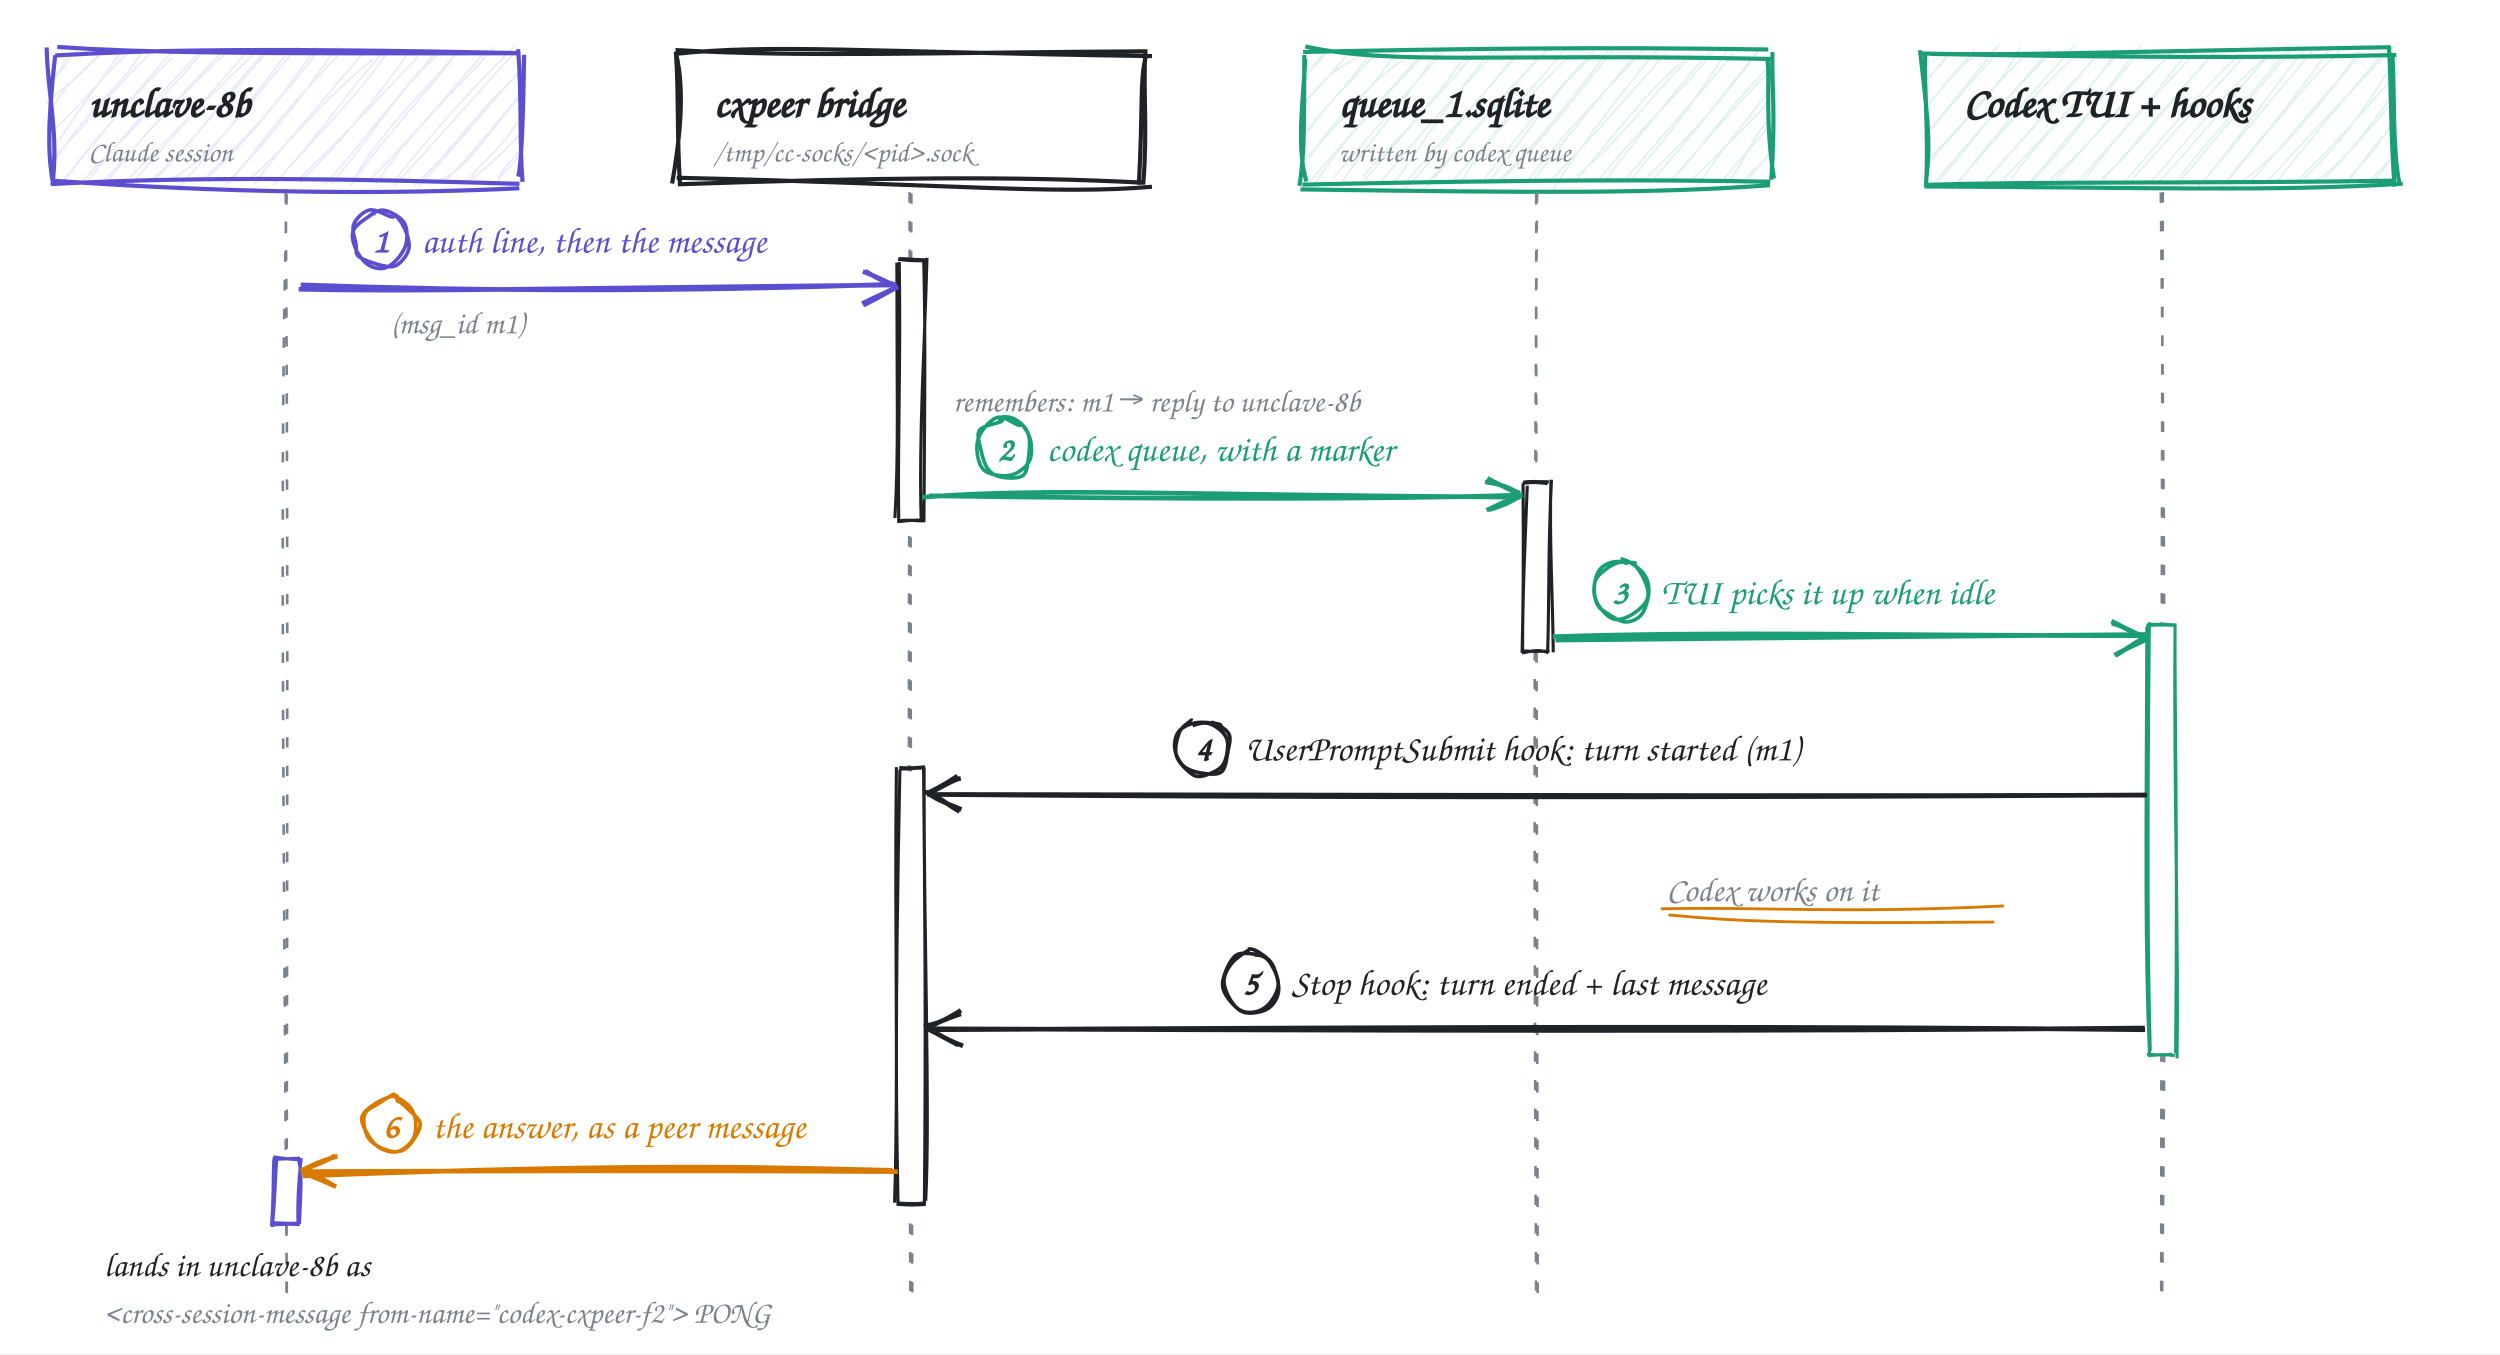
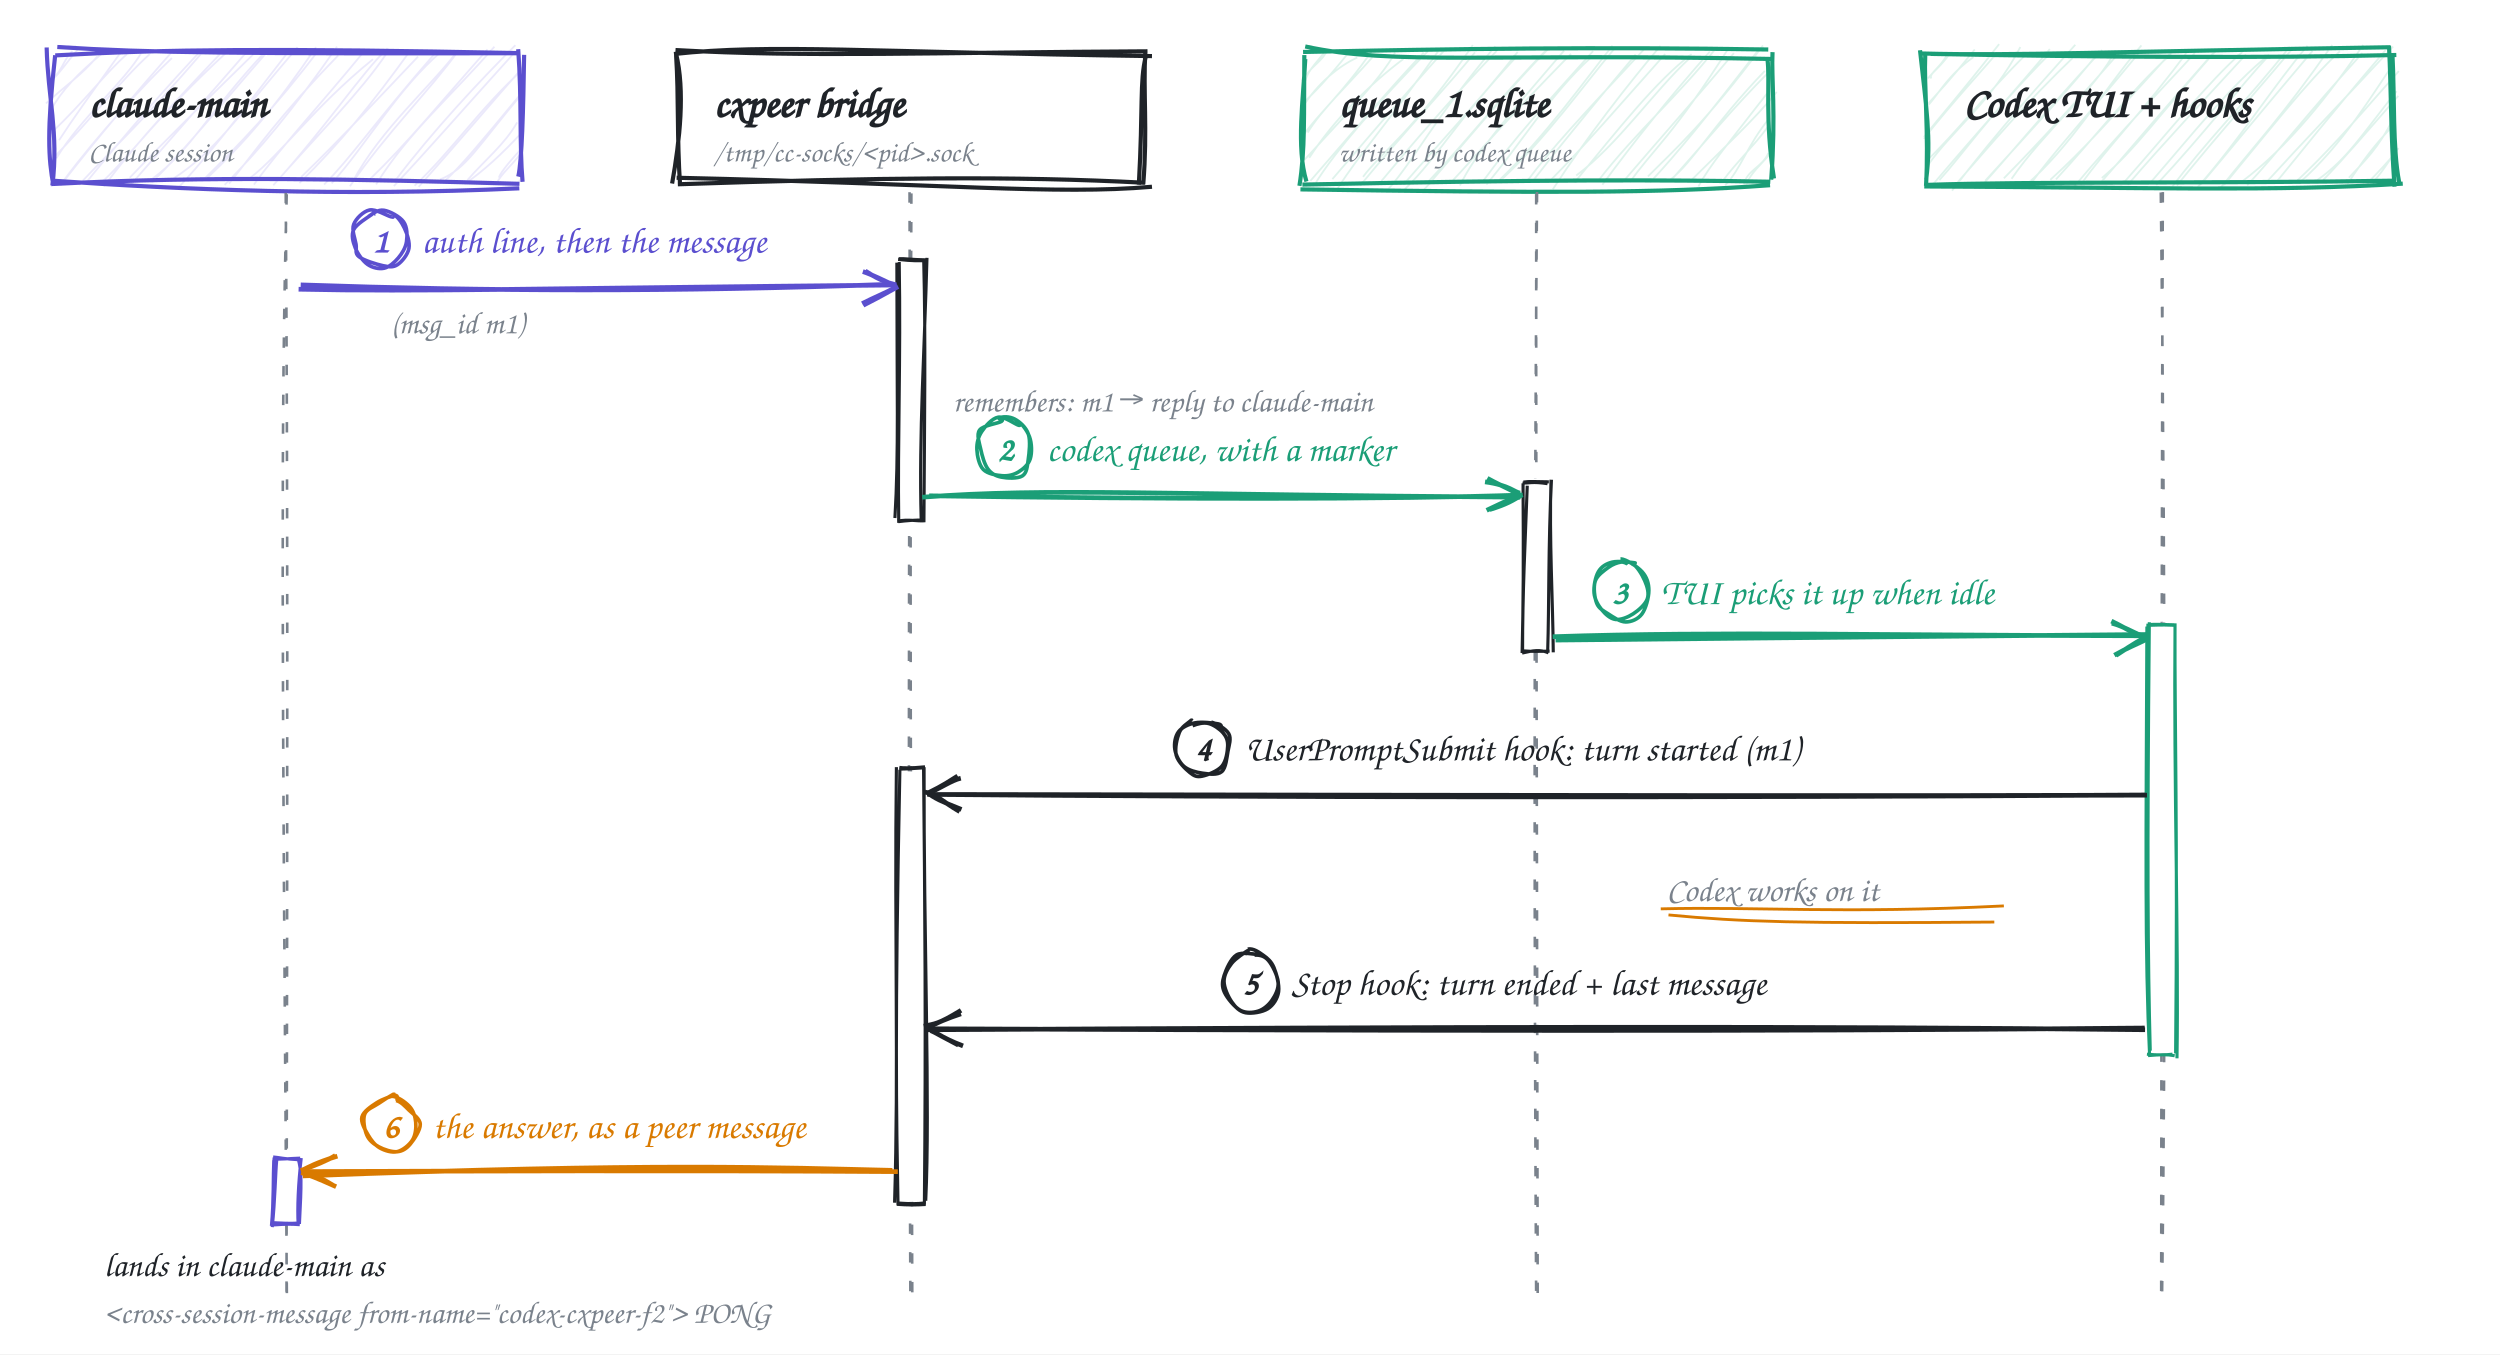
<svg xmlns="http://www.w3.org/2000/svg" viewBox="0 0 960 520" width="960" height="520">
  <rect x="0" y="0" width="960" height="520" fill="#fff" />
  <g>
    <path d="M19.982 20.02 C19.982 20.02, 19.982 20.02, 19.982 20.02 M19.982 20.02 C19.982 20.02, 19.982 20.02, 19.982 20.02 M19.841 29.687 C23.047 29.332, 24.325 22.687, 27.835 19.607 M20.633 30.02 C22.85 28.174, 25.608 23.933, 29.734 19.179 M17.66 39.705 C25.421 32.639, 31.273 28.933, 37.424 21.616 M19.311 42.618 C23.944 34.296, 29.837 28.368, 39.396 20.371 M22.687 53.839 C27.9 45.782, 33.296 38.311, 46.392 20.059 M19.544 51.158 C31.973 39.521, 40.859 27.587, 48.877 20.686 M21.642 60.789 C31.264 44.925, 47.364 32.053, 54.59 19.819 M19.681 61.402 C32.928 48.314, 46.681 30.393, 57.52 20.777 M24.214 69.643 C37.64 51.503, 56.747 31.036, 66.014 22.293 M23.222 71.188 C38.609 51.318, 51.951 36, 66.492 19.351 M30.264 70.995 C43.77 56.62, 57.263 43.965, 77.059 20.851 M33.181 69.959 C43.864 56.964, 54.876 43.347, 76.469 20.123 M39.798 69.335 C51.463 58.248, 59.822 45.202, 87.287 19.859 M39.878 71.646 C49.883 58.243, 59.092 47.432, 86.022 19.123 M49.818 68.244 C66.486 50.724, 80.003 37.848, 97.144 20.971 M50.209 70.933 C65.718 53.135, 79.907 37.042, 95.158 19.467 M58.343 68.752 C73.158 57.978, 80.082 43.075, 101.931 19.756 M58.284 70.103 C72.919 55.444, 82.187 43.274, 103.704 18.664 M66.602 68.55 C82.348 58.33, 90.801 45.5, 114.242 18.156 M68.841 71.732 C85.182 53.882, 97.423 36.845, 111.566 18.759 M79.072 68.846 C94.108 54.622, 105.402 41.558, 121.355 18.1 M77.903 69.224 C91.593 55.799, 106.071 40.833, 122.536 19.027 M86.248 71.002 C99.662 57.563, 111.987 42.932, 129.417 17.916 M87.962 70.527 C99.044 56.714, 106.802 45.042, 129.901 21.265 M95.961 68.412 C108.197 59.01, 120.197 41.423, 143.231 22.744 M97.521 70.896 C108.354 55.828, 122.074 41.335, 139.847 19.684 M104.942 71.138 C125.369 48.687, 138.868 27.908, 148.847 18.546 M105.078 71.008 C122.084 51.598, 138.332 35.597, 148.665 20.209 M115.669 67.964 C132.086 52.124, 145.785 37.17, 160.547 21.721 M114.983 70.3 C130.47 55.09, 142.828 39.852, 157.759 19.164 M127.353 70.412 C140.919 55.358, 152.837 33.829, 169.832 19.519 M124.453 70.863 C134.527 60.929, 143.375 47.572, 167.65 19.774 M135.323 69.951 C146.279 49.356, 166.142 32.553, 175.612 19.647 M134.368 71.534 C148.255 51.154, 165.403 34.408, 176.185 19.255 M144.415 70.813 C156.894 50.669, 173.529 36.756, 189.847 17.936 M141.887 68.993 C156.972 54.413, 169.183 39.281, 187.195 18.951 M151.563 69.604 C166.411 50, 184.232 31.052, 197.91 17.363 M151.247 71.453 C164.329 57.58, 176.644 43.34, 197.683 20.051 M159.181 71.314 C173.823 57.647, 183.544 42.274, 201.466 25.981 M160.771 71.757 C175.498 55.205, 187.958 40.377, 201.712 24.788 M168.953 68.934 C179.274 64.828, 183.255 56.307, 201.185 35.114 M170.879 69.472 C177.711 62.887, 183.108 56.472, 199.946 36.126 M178.421 70.666 C185.42 65.837, 192.705 59.285, 201.073 50.129 M179.486 69.177 C186.141 61.469, 193.706 55.583, 198.593 47.004 M191.681 68.135 C191.425 67.541, 194.512 63.185, 200.095 57.309 M190.514 70.708 C192.659 66.393, 196.753 63.412, 199.911 58.95 M199.259 69.841 C199.267 69.665, 199.418 69.571, 199.842 68.99 M199.248 69.827 C199.51 69.548, 199.771 69.325, 199.92 69.122" stroke="#ebe9fb" stroke-width="0.7" fill="none" />
    <path d="M22.002 18.044 C56.685 20.362, 94.592 20.605, 198.979 20.442 M21.211 21.275 C63.444 18.878, 105.884 18.505, 199.462 20.393 M201.265 21.059 C200.961 41.772, 200.411 61.984, 199.014 67.812 M198.984 18.891 C200.438 38.372, 199.401 55.656, 200.666 69.825 M199.413 72.313 C132.037 75.516, 68.01 72.746, 20.281 69.386 M199.471 70.587 C138.34 68.835, 80.443 67.455, 20.46 70.644 M20.103 71.265 C22.631 51.118, 18.352 37.282, 17.914 18.226 M20.557 71.373 C18.555 61.058, 17.948 49.99, 21.187 21.216" stroke="#5b4fcf" stroke-width="1.6" fill="none" />
  </g>
-   <text x="34" y="45" font-size="16" font-weight="700" fill="#1f2328" text-anchor="start" font-family="Kalam, cursive">unclave-8b</text>
+   <text x="34" y="45" font-size="16" font-weight="700" fill="#1f2328" text-anchor="start" font-family="Kalam, cursive">claude-main</text>
  <text x="34" y="62" font-size="11" font-weight="400" fill="#7a828c" text-anchor="start" font-family="Kalam, cursive">Claude session</text>
  <g>
    <path d="M110.105 74.574 C107.83 159.208, 108.239 244.899, 110.175 499.527 M109.713 74.064 C110.507 183.431, 110.42 292.275, 110.013 500.012" stroke="#7a828c" stroke-width="1" fill="none" stroke-dasharray="4 7" />
  </g>
  <g>
    <path d="M259.684 20.363 C259.684 20.363, 259.684 20.363, 259.684 20.363 M259.684 20.363 C259.684 20.363, 259.684 20.363, 259.684 20.363 M260.26 32.828 C261.585 27.087, 263.681 24.901, 270.883 20.977 M258.972 30.959 C261.6 28.18, 263.65 24.825, 269.852 19.099 M258.455 43.834 C268.784 32.677, 273.37 30.086, 279.637 21.471 M259.133 40.404 C263.933 35.401, 269.82 29.342, 277.386 18.727 M259.299 49.951 C267.384 41.051, 278.525 31.554, 287.032 20.637 M260.93 52.127 C269.102 42.473, 276.811 32.678, 288.442 19.342 M259.075 63.867 C273.753 48.211, 286.107 31.993, 297.081 20.851 M258.539 61.792 C271.535 52.404, 280.436 38.943, 296.981 18.674 M264.177 67.857 C278.085 55.297, 290.564 38.324, 304.833 17.654 M261.478 70.701 C276.87 53.078, 292.547 33.605, 306.925 20.796 M272.343 71.234 C280.541 57.3, 294.151 44.165, 314.926 19.884 M272.736 68.992 C284.127 56.085, 294.6 43.055, 315.501 19.788 M281.935 68.242 C293.63 58.457, 301.767 50.135, 323.3 21.755 M282.793 69.7 C292.481 60.256, 301.593 49.123, 325.878 21.395 M289.045 69.996 C304.951 55.819, 317.983 44.801, 335.31 22.549 M292.053 69.864 C304.922 52.823, 319.049 37.977, 333.218 21.28 M302.026 67.53 C317.5 50.746, 330.615 32.578, 341.836 21.101 M298.902 70.145 C317.098 51.063, 334.818 32.271, 342.914 21.083 M307.055 70.333 C321.168 57.496, 335.32 39.61, 354.201 18.689 M310.211 70.531 C324.959 52.621, 337.57 38.299, 353.837 20.675 M319.851 70.037 C327.41 56.164, 341.403 43.216, 363.476 19.12 M318.978 70.993 C333.555 52.803, 348.629 34.353, 362.58 20.216 M328.183 68.5 C337.951 59.17, 348.666 49.592, 370.456 19.664 M328.172 70.739 C344.425 52.289, 360.573 32.923, 372.555 20.058 M337.985 69.5 C345.443 61.662, 357.869 49.31, 381.542 19.758 M336.775 68.872 C352.477 52.974, 364.802 38.806, 381.615 20.215 M343.868 67.619 C363.737 48.333, 379.344 30.156, 391.594 19.367 M346.828 69.248 C358.818 55.845, 373.717 42.038, 388.833 19.296 M352.833 67.929 C369.106 60.229, 376.888 44.641, 396.617 22.09 M355.077 69.927 C373.692 50.722, 389.37 31.874, 398.923 19.577 M365.983 69.283 C381.049 55.537, 394.017 37.13, 406.933 20.493 M365.61 70.835 C377.224 55.576, 390.724 40.553, 408.936 18.505 M374.891 72.045 C386.325 55.11, 394.059 42.384, 417.687 18.597 M373.763 70.861 C385.153 58.297, 393.45 44.905, 418.11 19.152 M385.488 69.998 C398.568 53.253, 408.084 40.816, 426.968 17.964 M384.536 70.137 C394.274 59.627, 404.707 47.49, 427.907 19.673 M395.314 71.102 C399.595 62.169, 409.916 49.942, 434.312 17.785 M394.176 68.96 C404.438 56.528, 414.393 44.429, 435.062 20.961 M400.604 72.603 C414.215 59.685, 419.976 47.799, 442.374 23.805 M402.993 70.072 C411 59.637, 419.743 47.547, 440.374 24.941 M409.459 68.76 C420.725 60.696, 427.005 49.833, 439.247 34.829 M410.461 70.159 C419.092 59.771, 430.863 49.361, 439.564 37.043 M417.954 67.741 C424.041 62.674, 428.881 54.735, 440.637 50.132 M419.467 70.309 C427.234 61.123, 432.961 55.05, 438.978 46.184 M428.553 71.71 C431.925 67.57, 435.765 63.236, 442.138 59.851 M430.543 70.88 C433.489 66.472, 436.856 62.966, 439.463 57.033 M439.218 69.952 C439.285 69.978, 439.34 69.402, 440.051 68.623 M438.937 70.072 C439.276 69.925, 439.633 69.424, 440.183 68.63" stroke="#fff" stroke-width="0.7" fill="none" />
    <path d="M258.802 20.743 C295.791 16.691, 333.027 20.032, 442.357 21.541 M259.394 19.216 C309.561 22.079, 358.699 20.111, 440.637 19.701 M439.968 21.76 C437.598 31.367, 438.984 40.891, 437.308 70.978 M439.818 19.453 C438.889 35.603, 440.717 49.412, 439.005 70.811 M442.361 71.715 C405.28 74.905, 364.011 70.613, 259.824 68.256 M439.63 70.184 C389.565 67.524, 337.215 68.183, 260.289 70.762 M258.085 70.477 C261.061 53.757, 263.13 34.824, 259.571 20.449 M261.167 71.368 C259.883 52.85, 260.693 37.515, 259.621 21.182" stroke="#1f2328" stroke-width="1.6" fill="none" />
  </g>
  <text x="274" y="45" font-size="16" font-weight="700" fill="#1f2328" text-anchor="start" font-family="Kalam, cursive">cxpeer bridge</text>
  <text x="274" y="62" font-size="11" font-weight="400" fill="#7a828c" text-anchor="start" font-family="Kalam, cursive">/tmp/cc-socks/&lt;pid&gt;.sock</text>
  <g>
    <path d="M349.268 73.815 C349.592 158.598, 348.359 245.105, 349.593 499.814 M349.97 74.258 C349.384 201.486, 349.771 328.838, 350.32 499.831" stroke="#7a828c" stroke-width="1" fill="none" stroke-dasharray="4 7" />
  </g>
  <g>
    <path d="M500.042 19.951 C500.042 19.951, 500.042 19.951, 500.042 19.951 M500.042 19.951 C500.042 19.951, 500.042 19.951, 500.042 19.951 M501.262 31.05 C502.368 26.415, 506.839 22.946, 509.179 19.008 M500.026 31.147 C502.978 25.694, 507.842 23.517, 509.275 19.85 M499.906 41.608 C505.977 31.768, 514.465 25.187, 521.194 22.081 M499.611 40.236 C504.205 36.15, 509.728 30.373, 517.52 20.638 M502.166 50.908 C507.14 42.437, 518.054 32.182, 527.016 21.97 M500.171 52.342 C506.466 43.361, 515.388 36.174, 527.351 18.752 M502.765 60.591 C512.401 45.671, 526.148 32.239, 538.916 22.637 M500.854 61.428 C513.415 47.698, 530.038 30.675, 535.785 20.125 M504.797 70.916 C513.148 57.255, 529.756 38.685, 548.596 19.37 M503.189 69.459 C519.941 50.232, 534.685 32.741, 546.702 20.195 M513.766 72.227 C522.436 58.541, 530.737 50.328, 552.792 18.918 M511.635 68.779 C522.927 55.755, 535.833 40.315, 554.533 19.453 M523.415 67.904 C529.841 59.081, 543.643 49.55, 565.57 17.297 M522.252 71.309 C538.865 51.018, 556.946 31.934, 566.39 20.112 M533.217 72.503 C543.141 61.243, 550.455 46.063, 574.132 17.772 M530.441 69.55 C542.054 55.581, 556.537 38.7, 574.733 19.539 M539.453 72.663 C552.855 59.46, 558.228 47.611, 582.398 21.691 M538.864 70.941 C552.35 55.382, 567.427 39.508, 582.78 19.947 M546.853 72.872 C565.342 51.352, 579.995 33.546, 594.815 18.468 M548.125 70.085 C564.529 52.823, 577.953 35.108, 593.965 19.036 M560.63 71.227 C566.457 59.114, 577.703 46.106, 600.653 19.386 M557.254 69.962 C567.001 59.603, 576.951 47.47, 603.281 20.651 M570.773 70.844 C583.454 55.967, 595.354 36.187, 610.839 22.167 M569.037 70.196 C581.325 53.237, 593.917 39.499, 611.754 19.606 M575.065 69.834 C593.542 52.337, 609.165 29.994, 619.197 17.527 M576.684 68.894 C594.029 52.639, 607.346 33.67, 619.927 18.7 M589.05 68.946 C602.253 51.829, 619.453 31.248, 628.084 20.943 M586.435 69.533 C595.804 56.984, 606.175 45.807, 631.145 19.137 M596.253 72.74 C609.51 52.394, 625.319 32.174, 637.632 17.613 M595.827 68.799 C608.38 56.146, 620.993 41.453, 639.43 20.744 M605.27 67.4 C621.382 55.489, 634.946 35.128, 648.978 22.223 M604.624 70.052 C621.166 49.923, 636.126 30.886, 649.566 20.79 M613.803 69.294 C628.774 50.08, 644.24 37.069, 659.107 18.302 M615.302 70.944 C627.256 54.657, 640.961 37.457, 656.579 19.804 M625.904 69.938 C634.223 57.905, 642.459 52.27, 664.089 17.992 M623.73 69.237 C637.966 52.604, 652.688 36.061, 665.819 20.395 M632.808 67.756 C642.993 57.484, 654.869 47.161, 676.969 17.451 M633.649 70.023 C644.228 58.658, 654.953 45.519, 675.896 18.316 M641.371 69.046 C650.145 62.242, 657.743 48.018, 677.682 27.23 M641.758 69.142 C653.677 55.809, 666.537 40.242, 679.037 27.894 M649.308 69.341 C660.311 58.37, 674.489 45.164, 682.254 35.299 M652.188 71.602 C656.844 63.001, 663.616 55.236, 678.527 35.915 M662.43 71.171 C668.43 65.149, 670.824 55.824, 679.544 45.29 M661.591 69.395 C666.846 62.248, 673.535 55.988, 678.706 48.919 M669.795 70.915 C670.232 65.684, 677.001 64.079, 679.031 58.745 M670.541 70.992 C671.905 66.778, 676.511 62.946, 680.596 58.078 M679.295 69.841 C679.354 69.482, 679.538 69.56, 680.105 69.082 M679.305 69.835 C679.485 69.56, 679.573 69.411, 680.02 69.097" stroke="#dff3ec" stroke-width="0.7" fill="none" />
    <path d="M501.203 17.842 C534.897 25.172, 571.462 20.412, 680.135 22.639 M500.378 19.957 C558.479 18.729, 614.314 17.966, 679.012 19.009 M678.671 22.462 C679.834 30.962, 677.557 45.397, 681.202 68.544 M680.651 20.015 C680.14 30.034, 682.034 43.167, 680.144 68.997 M679.709 71.118 C636.923 74.295, 593.613 74.081, 499.366 72.726 M679.788 69.782 C637.991 69.013, 593.986 68.912, 500.118 70.879 M501.667 69.689 C497.67 56.397, 500.489 37.966, 501.228 22.672 M498.977 71.363 C501.211 57.443, 500.638 45.04, 500.856 21.149" stroke="#1b9e77" stroke-width="1.6" fill="none" />
  </g>
  <text x="514" y="45" font-size="16" font-weight="700" fill="#1f2328" text-anchor="start" font-family="Kalam, cursive">queue_1.sqlite</text>
  <text x="514" y="62" font-size="11" font-weight="400" fill="#7a828c" text-anchor="start" font-family="Kalam, cursive">written by codex queue</text>
  <g>
    <path d="M589.896 74.521 C589.888 159.454, 589.945 243.845, 590.477 500.102 M590.228 73.719 C588.993 219.542, 589.122 365.4, 589.895 499.65" stroke="#7a828c" stroke-width="1" fill="none" stroke-dasharray="4 7" />
  </g>
  <g>
    <path d="M739.744 20.294 C739.744 20.294, 739.744 20.294, 739.744 20.294 M739.744 20.294 C739.744 20.294, 739.744 20.294, 739.744 20.294 M741.645 30.148 C740.397 28.351, 745.547 25.567, 747.564 21.046 M740.375 30.128 C741.603 28.183, 745.622 25.154, 748.717 20.562 M740.7 40.137 C744.806 35.422, 748.29 28.658, 757.807 21.936 M739.433 40.821 C743.402 36.574, 748.914 30.671, 758.31 18.994 M738.778 52.619 C745.472 44.137, 750.949 38.276, 767.656 16.949 M738.756 53.311 C749.144 39.916, 762.453 25.667, 766.915 20.208 M740.198 63.67 C749.262 50.338, 764.833 39.194, 775.807 18.069 M739.713 61.818 C750.472 51.779, 762.251 36.408, 778.045 20.822 M744.76 69.13 C753.54 59.517, 763.466 44.503, 787.415 20.332 M741.444 71.772 C758.223 51.98, 775.313 33.12, 787.135 18.839 M749.589 73.22 C767.641 49.525, 785.149 30.377, 796.915 17.197 M750.534 71.365 C764.721 55.198, 777.453 39.924, 797.021 21.163 M759.952 72.411 C771.999 59.288, 779.974 48.886, 807.183 19.193 M762.366 69.364 C778.545 51.568, 796.417 32.292, 806.247 19.584 M772.444 68.654 C784.736 50.695, 805.891 32.936, 812.297 19.349 M769.485 68.481 C784.075 53.66, 795.712 40.807, 812.793 21.352 M777.536 71.441 C795.386 56.214, 806.972 35.475, 822.303 17.436 M779.481 70.983 C788.827 58.194, 798.069 48.491, 821.989 19.566 M787.307 69.056 C801.018 56.566, 807.028 49.36, 834.774 19.001 M789.495 68.884 C804.314 52.78, 818.101 34.987, 833.437 20.952 M796.464 71.663 C814.53 50.106, 831.381 33.029, 842.774 20.407 M798.985 70.975 C809.475 56.02, 822.681 43.362, 840.526 19.04 M807.107 68.342 C819.786 57.727, 829.943 43.153, 851.222 19.07 M806.447 70.408 C817.808 57.469, 827.086 46.279, 850.952 19.154 M817.089 70.923 C830.65 55.147, 846.555 38.207, 862.452 20.896 M815.937 69.671 C833.325 50.023, 847.841 31.615, 861.04 19.986 M827.976 71.028 C846.235 51.476, 859.942 33.499, 870.831 21.764 M825.386 70.573 C842.209 51.209, 857.14 32.207, 871.314 21.025 M833.417 72.706 C846.562 54.86, 862.094 39.562, 879.302 17.982 M835.921 71.226 C851.593 51.79, 870.316 30.698, 880.594 18.357 M843.9 71.872 C859.697 54.072, 874.322 31.222, 886.078 17.597 M845.781 70.024 C855.172 58.949, 866.094 45.443, 888.052 19.52 M852.715 72.143 C866.52 54.812, 875.628 45.681, 895.582 17.252 M854.04 71.026 C869.601 52.303, 886.163 31.009, 898.504 19.7 M860.721 69.877 C878.765 56.369, 894.594 36.128, 907.466 17.266 M862.923 71.136 C874.98 58.156, 885.498 44.176, 907.186 20.362 M870.959 69.254 C884.897 54.007, 898.002 40.363, 918.971 17.873 M873.778 70.33 C884.341 57.594, 892.716 46.585, 916.075 19.226 M882.794 70.335 C899.942 55.29, 911.386 35.573, 919.247 24.3 M881.179 70.257 C892.199 59.981, 901.567 49.691, 921.155 27.292 M889.813 69.168 C901.589 60.879, 906.692 51.973, 920.316 35.014 M891.771 69.49 C901.025 59.885, 908.571 50.924, 920.946 36.832 M901.962 68.246 C907.875 61.986, 913.424 56.875, 919.107 45.293 M901.571 70.527 C907.114 61.902, 911.965 55.455, 919.091 48.1 M911.694 69.366 C915.775 65.109, 918.611 59.337, 921.06 56.885 M908.955 70.35 C913.217 66.33, 916.823 62.17, 920.146 58.369 M919.228 70.02 C919.399 69.727, 919.52 69.498, 920.517 68.876 M918.99 70.157 C919.429 69.716, 919.702 69.342, 920.324 68.648" stroke="#dff3ec" stroke-width="0.7" fill="none" />
    <path d="M738.003 20.54 C774.004 21.501, 809.897 19.84, 917.912 18.138 M741.362 20.697 C804.596 21.931, 869.93 22.373, 920.187 21.117 M917.374 17.563 C918.291 36.157, 917.95 49.903, 919.495 71.709 M918.685 20.577 C919.57 37.266, 918.73 56.923, 921.284 69.983 M922.657 70.52 C874.166 73.684, 823.215 71.948, 738.908 71.596 M919.946 69.379 C850.416 70.501, 778.758 69.64, 739.947 70.996 M739.65 68.901 C741.699 53.437, 739.667 41.108, 737.285 19.295 M739.587 71.358 C740.719 52.035, 738.764 32.566, 739.29 21.115" stroke="#1b9e77" stroke-width="1.6" fill="none" />
  </g>
  <text x="754" y="45" font-size="16" font-weight="700" fill="#1f2328" text-anchor="start" font-family="Kalam, cursive">Codex TUI + hooks</text>
  <g>
    <path d="M830.524 73.762 C830.185 158.845, 830.065 244.05, 829.896 500.389 M829.752 73.913 C831.723 237.597, 831.593 401.23, 830.203 500.202" stroke="#7a828c" stroke-width="1" fill="none" stroke-dasharray="4 7" />
  </g>
  <g>
    <path d="M346.275 100.809 L354.892 98.728 L355.656 198.758 L346.268 200.894" stroke="none" stroke-width="0" fill="#fff" />
    <path d="M345.115 99.326 C347.771 99.252, 349.545 99.663, 355.369 99.782 M344.87 99.611 C347.197 99.768, 348.97 100.238, 355.389 100.121 M355.958 99.009 C355.085 132.754, 352.797 167.169, 353.736 199.586 M354.725 100.651 C355.464 129.678, 355.021 160.319, 354.785 200.554 M355.001 199.978 C351.853 200.197, 349.049 199.266, 344.557 200.133 M355.03 199.708 C351.709 199.619, 347.802 199.956, 344.936 200.318 M343.647 198.922 C345.132 174.231, 344.4 149.661, 344.395 100.868 M345.113 200.773 C344.657 168.504, 345.949 138.401, 345.299 100.618" stroke="#1f2328" stroke-width="1.2" fill="none" />
  </g>
  <g>
    <path d="M586.595 183.746 L594.129 183.576 L594.259 248.945 L585.409 250.52" stroke="none" stroke-width="0" fill="#fff" />
    <path d="M584.658 185.511 C586.843 185.581, 588.521 184.834, 594.251 185.739 M585.011 185.117 C587.186 184.739, 589.832 184.981, 594.757 185.023 M595.587 184.209 C594.861 206.637, 596.325 231.453, 596.449 250.49 M595.763 184.212 C594.506 208.753, 594.883 232.466, 594.31 250.036 M594.622 250.692 C591.309 249.319, 588.862 249.77, 584.492 250.772 M595.053 250.05 C591.514 250.054, 589.002 250.282, 584.912 249.935 M584.67 250.297 C584.625 227.694, 585.706 207.576, 586.469 186.503 M584.487 250.772 C584.95 232.041, 585.046 215, 584.852 185.608" stroke="#1f2328" stroke-width="1.2" fill="none" />
  </g>
  <g>
    <path d="M823.715 239.883 L836.565 238.425 L836.062 404.132 L824.549 405.146" stroke="none" stroke-width="0" fill="#fff" />
    <path d="M824.201 240.097 C827.515 240.15, 829.097 239.846, 834.734 240.096 M825.151 239.823 C827.175 239.71, 829.893 239.725, 834.925 239.924 M835.217 239.41 C834.663 302.114, 836.68 362.526, 835.961 406.395 M835.201 239.372 C835.072 278.941, 836.268 318.441, 835.436 404.518 M834.244 404.807 C832.364 405.041, 828.675 405.275, 824.426 404.81 M835.075 405.393 C832.12 404.848, 829.402 404.968, 824.887 405.351 M825.694 403.471 C824.784 368.129, 824.479 331.235, 825.342 238.938 M825.462 405.77 C823.553 365.764, 824.055 325.372, 824.404 240.599" stroke="#1b9e77" stroke-width="1.2" fill="none" />
  </g>
  <g>
    <path d="M344.035 296.021 L355.802 296.474 L354.665 461.32 L343.69 461.772" stroke="none" stroke-width="0" fill="#fff" />
    <path d="M345.344 294.682 C346.587 294.879, 349.673 295.018, 355.216 294.453 M345.292 295.328 C347.965 295.321, 350.755 295.108, 355.093 294.825 M354.846 294.61 C354.666 360.156, 357.237 425.129, 355.474 461.099 M354.639 294.533 C355.16 345.948, 355.574 396.453, 354.961 462.599 M355.465 462.522 C351.82 462.762, 348.488 462.779, 344.361 462.449 M355.098 461.935 C351.926 462.283, 349.803 462.294, 344.863 461.968 M343.517 461.846 C345.099 410.563, 343.408 360.093, 344.216 294.573 M344.836 462.769 C344.232 428.613, 343.539 393.597, 345.557 295.589" stroke="#1f2328" stroke-width="1.2" fill="none" />
  </g>
  <g>
    <path d="M104.354 443.958 L115.038 446.323 L116.468 469.507 L106.03 469.398" stroke="none" stroke-width="0" fill="#fff" />
    <path d="M104.887 444.268 C107.259 444.448, 108.649 445.03, 115.699 445.409 M104.632 445.034 C107.954 445.292, 110.817 444.851, 115.261 444.726 M114.475 444.81 C115.896 450.301, 115.82 453.737, 114.986 470.004 M115.677 444.693 C114.501 454.501, 114.134 464.158, 114.487 470.081 M115.086 469.636 C111.275 469.884, 108.302 469.684, 104.295 469.488 M115.12 470.278 C112.532 470.078, 110.203 469.98, 104.838 470.385 M104.541 471.221 C105.66 460.762, 105.783 450.281, 106.289 445.208 M104.21 470.767 C105.096 461.602, 104.807 451.1, 105.11 445.58" stroke="#5b4fcf" stroke-width="1.2" fill="none" />
  </g>
  <g>
    <path d="M114.662 111.064 C160.053 112.09, 207.772 110.738, 343.018 109.452 M115.467 109.39 C186.812 111.863, 257.605 112.171, 343.128 109.125" stroke="#5b4fcf" stroke-width="1.8" fill="none" />
  </g>
  <g>
    <path d="M344.902 110.061 C341.439 111.79, 340.169 112.795, 331.487 117.214 M343.864 110.387 C340.427 112.333, 335.696 114.209, 331.066 116.591" stroke="#5b4fcf" stroke-width="1.8" fill="none" />
  </g>
  <g>
    <path d="M344.182 109.408 C342.57 108.968, 338.628 108.239, 332.247 104.052 M344.085 109.924 C339.84 107.967, 334.617 105.298, 331.33 104.287" stroke="#5b4fcf" stroke-width="1.8" fill="none" />
  </g>
  <g>
    <path d="M141.485 83.154 C143.229 81.926, 145.16 80.411, 147.407 80.745 C149.654 81.079, 153.518 83.149, 154.967 85.159 C156.417 87.169, 156.439 90.495, 156.102 92.807 C155.765 95.12, 154.384 97.337, 152.946 99.035 C151.508 100.733, 149.452 102.585, 147.477 102.995 C145.502 103.406, 142.941 102.812, 141.096 101.497 C139.25 100.182, 137.282 97.328, 136.403 95.108 C135.525 92.887, 134.802 90.271, 135.824 88.173 C136.846 86.075, 141.262 83.443, 142.535 82.521 C143.808 81.598, 143.487 82.562, 143.462 82.638 M150.686 82.086 C152.65 83.023, 154.239 85.368, 155.294 87.592 C156.35 89.816, 157.457 93.092, 157.02 95.429 C156.583 97.766, 154.326 100.511, 152.671 101.612 C151.016 102.713, 149.563 102.541, 147.091 102.034 C144.618 101.526, 139.567 99.941, 137.837 98.567 C136.108 97.194, 137.048 95.867, 136.713 93.795 C136.378 91.723, 134.966 88.326, 135.828 86.136 C136.689 83.945, 139.518 81.14, 141.884 80.652 C144.249 80.164, 148.554 82.821, 150.021 83.206 C151.488 83.592, 150.866 83.221, 150.686 82.962" stroke="#5b4fcf" stroke-width="1.4" fill="none" />
  </g>
  <text x="146" y="97" font-size="13" font-weight="700" fill="#5b4fcf" text-anchor="middle" font-family="Kalam, cursive">1</text>
  <text x="162" y="97" font-size="14" font-weight="400" fill="#5b4fcf" text-anchor="start" font-family="Kalam, cursive">auth line, then the message</text>
  <text x="150" y="128" font-size="12" font-weight="400" fill="#7a828c" text-anchor="start" font-family="Kalam, cursive">(msg_id m1)</text>
-   <text x="366" y="158" font-size="12" font-weight="400" fill="#7a828c" text-anchor="start" font-family="Kalam, cursive">remembers: m1 → reply to unclave-8b</text>
+   <text x="366" y="158" font-size="12" font-weight="400" fill="#7a828c" text-anchor="start" font-family="Kalam, cursive">remembers: m1 → reply to claude-main</text>
  <g>
    <path d="M354.126 190.928 C402.611 187.213, 445.677 190.017, 583.793 190.925 M356.786 190.384 C446.058 191.749, 536.876 191.795, 584.704 190.074" stroke="#1b9e77" stroke-width="1.8" fill="none" />
  </g>
  <g>
    <path d="M584.542 189.97 C580.67 192.293, 578.794 193.567, 572.007 195.682 M583.489 189.794 C581.67 191.137, 578.755 192.14, 570.863 195.968" stroke="#1b9e77" stroke-width="1.8" fill="none" />
  </g>
  <g>
    <path d="M583.822 189.317 C581.727 189.244, 579.699 186.264, 570.247 185.041 M583.71 190.591 C581.073 188.162, 577.666 187.274, 571.127 183.664" stroke="#1b9e77" stroke-width="1.8" fill="none" />
  </g>
  <g>
    <path d="M390.052 161.242 C392.118 162.152, 394.387 165.225, 395.315 167.713 C396.242 170.201, 396.322 173.917, 395.617 176.171 C394.912 178.425, 392.864 180.149, 391.085 181.235 C389.306 182.322, 387.19 182.848, 384.941 182.691 C382.691 182.534, 379.225 181.972, 377.59 180.291 C375.954 178.61, 375.23 175.032, 375.129 172.605 C375.028 170.177, 375.618 167.792, 376.984 165.726 C378.35 163.66, 380.957 160.612, 383.324 160.21 C385.691 159.809, 389.926 163.001, 391.186 163.317 C392.447 163.633, 390.99 161.998, 390.889 162.105 M383.324 160.65 C385.045 159.764, 387.693 159.912, 389.62 160.918 C391.548 161.924, 394.021 164.077, 394.889 166.685 C395.758 169.294, 395.217 173.891, 394.832 176.569 C394.447 179.246, 394.306 181.646, 392.58 182.752 C390.854 183.858, 386.684 183.654, 384.476 183.204 C382.268 182.754, 380.644 181.836, 379.331 180.052 C378.019 178.268, 377.123 174.99, 376.599 172.5 C376.075 170.011, 374.862 166.893, 376.189 165.114 C377.516 163.335, 383.368 162.57, 384.561 161.825 C385.755 161.08, 383.295 160.692, 383.351 160.644" stroke="#1b9e77" stroke-width="1.4" fill="none" />
  </g>
  <text x="386" y="177" font-size="13" font-weight="700" fill="#1b9e77" text-anchor="middle" font-family="Kalam, cursive">2</text>
  <text x="402" y="177" font-size="14" font-weight="400" fill="#1b9e77" text-anchor="start" font-family="Kalam, cursive">codex queue, with a marker</text>
  <g>
    <path d="M597.345 245.792 C641.415 245.371, 687.337 244.821, 824.568 243.643 M596.228 244.5 C659.703 242.353, 724.946 244.015, 824.402 244.146" stroke="#1b9e77" stroke-width="1.8" fill="none" />
  </g>
  <g>
    <path d="M824.183 244.879 C822.421 245.276, 819.939 246.819, 812.528 251.671 M824.374 245.461 C820.499 247.415, 816.877 248.762, 811.92 251.605" stroke="#1b9e77" stroke-width="1.8" fill="none" />
  </g>
  <g>
    <path d="M823.463 244.226 C820.883 244.747, 818.25 242.036, 810.768 238.509 M824.596 244.998 C819.893 243.403, 815.779 240.56, 810.925 239.301" stroke="#1b9e77" stroke-width="1.8" fill="none" />
  </g>
  <g>
    <path d="M626.592 216.267 C628.53 217.205, 630.576 220.688, 631.573 222.971 C632.57 225.255, 633.316 227.842, 632.574 229.967 C631.833 232.091, 629.158 234.405, 627.124 235.721 C625.091 237.037, 622.377 238.118, 620.374 237.863 C618.372 237.608, 616.481 235.882, 615.107 234.191 C613.733 232.5, 612.354 230.16, 612.132 227.718 C611.91 225.276, 612.61 221.515, 613.774 219.538 C614.937 217.562, 616.804 216.432, 619.111 215.86 C621.418 215.287, 626.439 215.975, 627.616 216.106 C628.794 216.236, 626.516 216.486, 626.177 216.641 M622.267 214.614 C624.295 214.632, 628.77 217.543, 630.585 219.567 C632.4 221.591, 633.172 224.059, 633.157 226.76 C633.143 229.462, 631.981 233.766, 630.496 235.777 C629.012 237.788, 626.405 238.834, 624.25 238.827 C622.096 238.819, 619.42 236.926, 617.568 235.731 C615.717 234.535, 613.978 233.746, 613.142 231.656 C612.305 229.565, 611.801 225.484, 612.551 223.186 C613.301 220.888, 616 219.091, 617.642 217.868 C619.285 216.644, 621.161 216.036, 622.406 215.844 C623.651 215.653, 624.994 216.562, 625.113 216.718" stroke="#1b9e77" stroke-width="1.4" fill="none" />
  </g>
  <text x="622" y="232" font-size="13" font-weight="700" fill="#1b9e77" text-anchor="middle" font-family="Kalam, cursive">3</text>
  <text x="638" y="232" font-size="14" font-weight="400" fill="#1b9e77" text-anchor="start" font-family="Kalam, cursive">TUI picks it up when idle</text>
  <g>
    <path d="M824.43 305.349 C729.571 305.627, 637.564 305.547, 356.713 305.062 M823.825 305.262 C651.872 306.41, 478.982 306.157, 356.053 305.051" stroke="#1f2328" stroke-width="1.8" fill="none" />
  </g>
  <g>
    <path d="M355.823 304.788 C358.67 303.235, 360.632 302.615, 367.755 297.991 M356 304.868 C361.108 302.701, 365.357 299.653, 368.945 298.834" stroke="#1f2328" stroke-width="1.8" fill="none" />
  </g>
  <g>
    <path d="M355.103 304.135 C359.661 305.003, 361.471 307.512, 368.515 311.647 M356.221 304.404 C358.494 306.301, 361.528 307.807, 369.209 310.827" stroke="#1f2328" stroke-width="1.8" fill="none" />
  </g>
  <g>
    <path d="M465.127 277.307 C467.266 277.86, 470.755 279.851, 471.82 281.714 C472.885 283.578, 471.963 286.057, 471.519 288.489 C471.075 290.92, 470.774 294.897, 469.156 296.303 C467.538 297.708, 464.23 297.259, 461.809 296.924 C459.389 296.589, 456.411 295.827, 454.634 294.292 C452.857 292.758, 451.492 289.939, 451.149 287.719 C450.805 285.5, 451.283 282.667, 452.575 280.977 C453.867 279.287, 456.348 278.078, 458.902 277.581 C461.456 277.085, 466.243 277.646, 467.9 277.998 C469.558 278.35, 468.787 279.525, 468.846 279.693 M457.944 278.672 C459.95 277.896, 462.103 277.335, 464.06 277.796 C466.017 278.257, 468.453 279.992, 469.685 281.438 C470.917 282.885, 471.527 284.35, 471.452 286.476 C471.377 288.603, 470.87 292.272, 469.235 294.197 C467.6 296.122, 463.691 297.614, 461.64 298.027 C459.589 298.44, 458.588 298.014, 456.927 296.676 C455.267 295.337, 452.356 292.567, 451.678 289.995 C451 287.424, 451.972 283.422, 452.857 281.249 C453.741 279.076, 456.158 277.691, 456.984 276.957 C457.81 276.223, 457.461 276.519, 457.814 276.845" stroke="#1f2328" stroke-width="1.4" fill="none" />
  </g>
  <text x="462" y="292" font-size="13" font-weight="700" fill="#1f2328" text-anchor="middle" font-family="Kalam, cursive">4</text>
  <text x="478" y="292" font-size="14" font-weight="400" fill="#1f2328" text-anchor="start" font-family="Kalam, cursive">UserPromptSubmit hook: turn started (m1)</text>
  <text x="640" y="346" font-size="13" font-weight="400" fill="#7a828c" text-anchor="start" font-family="Kalam, cursive">Codex works on it</text>
  <g>
    <path d="M640.697 351.333 C668.927 354.053, 691.075 354.693, 765.815 354.064 M637.728 349.001 C674.417 348.077, 707.153 350.988, 769.484 347.87" stroke="#d97a00" stroke-width="1.1" fill="none" />
  </g>
  <g>
    <path d="M823.575 394.76 C729.76 395.566, 637.143 396.251, 355.732 395.043 M823.703 395.423 C695.109 393.983, 565.971 394.303, 356.102 395.432" stroke="#1f2328" stroke-width="1.8" fill="none" />
  </g>
  <g>
    <path d="M354.743 394.044 C358.877 393.117, 360.082 393.463, 369.035 387.967 M355.846 395.071 C359.434 392.776, 363.915 391.02, 369.007 389.315" stroke="#1f2328" stroke-width="1.8" fill="none" />
  </g>
  <g>
    <path d="M356.543 395.912 C357.44 394.885, 361.014 398.361, 369.795 401.623 M356.068 394.608 C360.588 397.492, 363.856 399.112, 368.011 401.308" stroke="#1f2328" stroke-width="1.8" fill="none" />
  </g>
  <g>
    <path d="M481.749 366.73 C483.808 366.663, 485.533 367.053, 487.044 368.79 C488.556 370.526, 490.583 374.602, 490.819 377.147 C491.055 379.693, 489.734 382.21, 488.463 384.062 C487.191 385.915, 485.228 387.616, 483.191 388.261 C481.154 388.907, 478.405 389.136, 476.24 387.936 C474.075 386.737, 471.226 383.286, 470.198 381.066 C469.17 378.846, 469.301 377.01, 470.072 374.617 C470.843 372.225, 472.647 368.058, 474.823 366.709 C476.999 365.361, 481.825 366.534, 483.128 366.528 C484.431 366.523, 482.749 366.428, 482.641 366.676 M479.159 364.468 C481.271 364.047, 483.433 365.647, 485.104 366.83 C486.775 368.014, 488.211 369.234, 489.185 371.569 C490.16 373.905, 491.339 378.215, 490.949 380.842 C490.559 383.47, 488.946 385.994, 486.844 387.334 C484.741 388.674, 480.642 389.315, 478.333 388.882 C476.023 388.448, 474.373 386.742, 472.986 384.735 C471.599 382.727, 470.019 379.299, 470.01 376.836 C470 374.373, 471.419 371.918, 472.93 369.957 C474.441 367.996, 478.214 365.599, 479.077 365.071 C479.94 364.543, 478.131 366.449, 478.109 366.791" stroke="#1f2328" stroke-width="1.4" fill="none" />
  </g>
  <text x="480" y="382" font-size="13" font-weight="700" fill="#1f2328" text-anchor="middle" font-family="Kalam, cursive">5</text>
  <text x="496" y="382" font-size="14" font-weight="400" fill="#1f2328" text-anchor="start" font-family="Kalam, cursive">Stop hook: turn ended + last message</text>
  <g>
    <path d="M342.664 449.413 C299.866 448.437, 251.576 446.372, 116.271 451.554 M344.76 449.913 C261.519 449.353, 179.354 449.695, 115.89 449.884" stroke="#d97a00" stroke-width="1.8" fill="none" />
  </g>
  <g>
    <path d="M116.903 448.953 C118.034 448.436, 121.153 446.531, 129.555 443.956 M115.472 449.478 C120.299 447.852, 126.228 445.401, 128.804 443.692" stroke="#d97a00" stroke-width="1.8" fill="none" />
  </g>
  <g>
    <path d="M116.184 450.821 C119.192 450.432, 122.16 451.656, 127.795 455.091 M115.693 450.275 C118.94 451.357, 121.133 452.105, 129.069 455.685" stroke="#d97a00" stroke-width="1.8" fill="none" />
  </g>
  <g>
    <path d="M150.253 420.96 C152.489 420.885, 155.625 423.153, 157.19 424.811 C158.754 426.469, 159.437 428.754, 159.639 430.907 C159.842 433.06, 159.576 435.845, 158.405 437.73 C157.234 439.615, 154.708 441.706, 152.614 442.216 C150.519 442.726, 147.717 441.86, 145.837 440.789 C143.957 439.718, 142.476 437.777, 141.335 435.793 C140.193 433.808, 138.431 430.942, 138.986 428.884 C139.542 426.826, 142.534 424.814, 144.667 423.442 C146.801 422.07, 150.499 420.781, 151.788 420.651 C153.078 420.521, 152.422 422.386, 152.405 422.66 M152.104 422.598 C154.007 423.065, 155.474 424.758, 157.019 426.275 C158.565 427.792, 161.289 429.521, 161.377 431.698 C161.464 433.876, 159.027 437.577, 157.545 439.338 C156.063 441.099, 154.502 442.091, 152.486 442.262 C150.47 442.434, 147.387 441.428, 145.45 440.365 C143.513 439.302, 141.765 437.968, 140.863 435.886 C139.962 433.804, 139.277 429.903, 140.039 427.872 C140.801 425.841, 143.621 424.97, 145.435 423.7 C147.249 422.431, 150.016 420.704, 150.923 420.256 C151.829 419.807, 150.831 420.48, 150.873 421.007" stroke="#d97a00" stroke-width="1.4" fill="none" />
  </g>
  <text x="150" y="437" font-size="13" font-weight="700" fill="#d97a00" text-anchor="middle" font-family="Kalam, cursive">6</text>
  <text x="166" y="437" font-size="14" font-weight="400" fill="#d97a00" text-anchor="start" font-family="Kalam, cursive">the answer, as a peer message</text>
-   <text x="40" y="490" font-size="13" font-weight="400" fill="#1f2328" text-anchor="start" font-family="Kalam, cursive">lands in unclave-8b as</text>
+   <text x="40" y="490" font-size="13" font-weight="400" fill="#1f2328" text-anchor="start" font-family="Kalam, cursive">lands in claude-main as</text>
  <text x="40" y="508" font-size="12" font-weight="400" fill="#7a828c" text-anchor="start" font-family="Kalam, cursive">&lt;cross-session-message from-name="codex-cxpeer-f2"&gt; PONG</text>
</svg>
